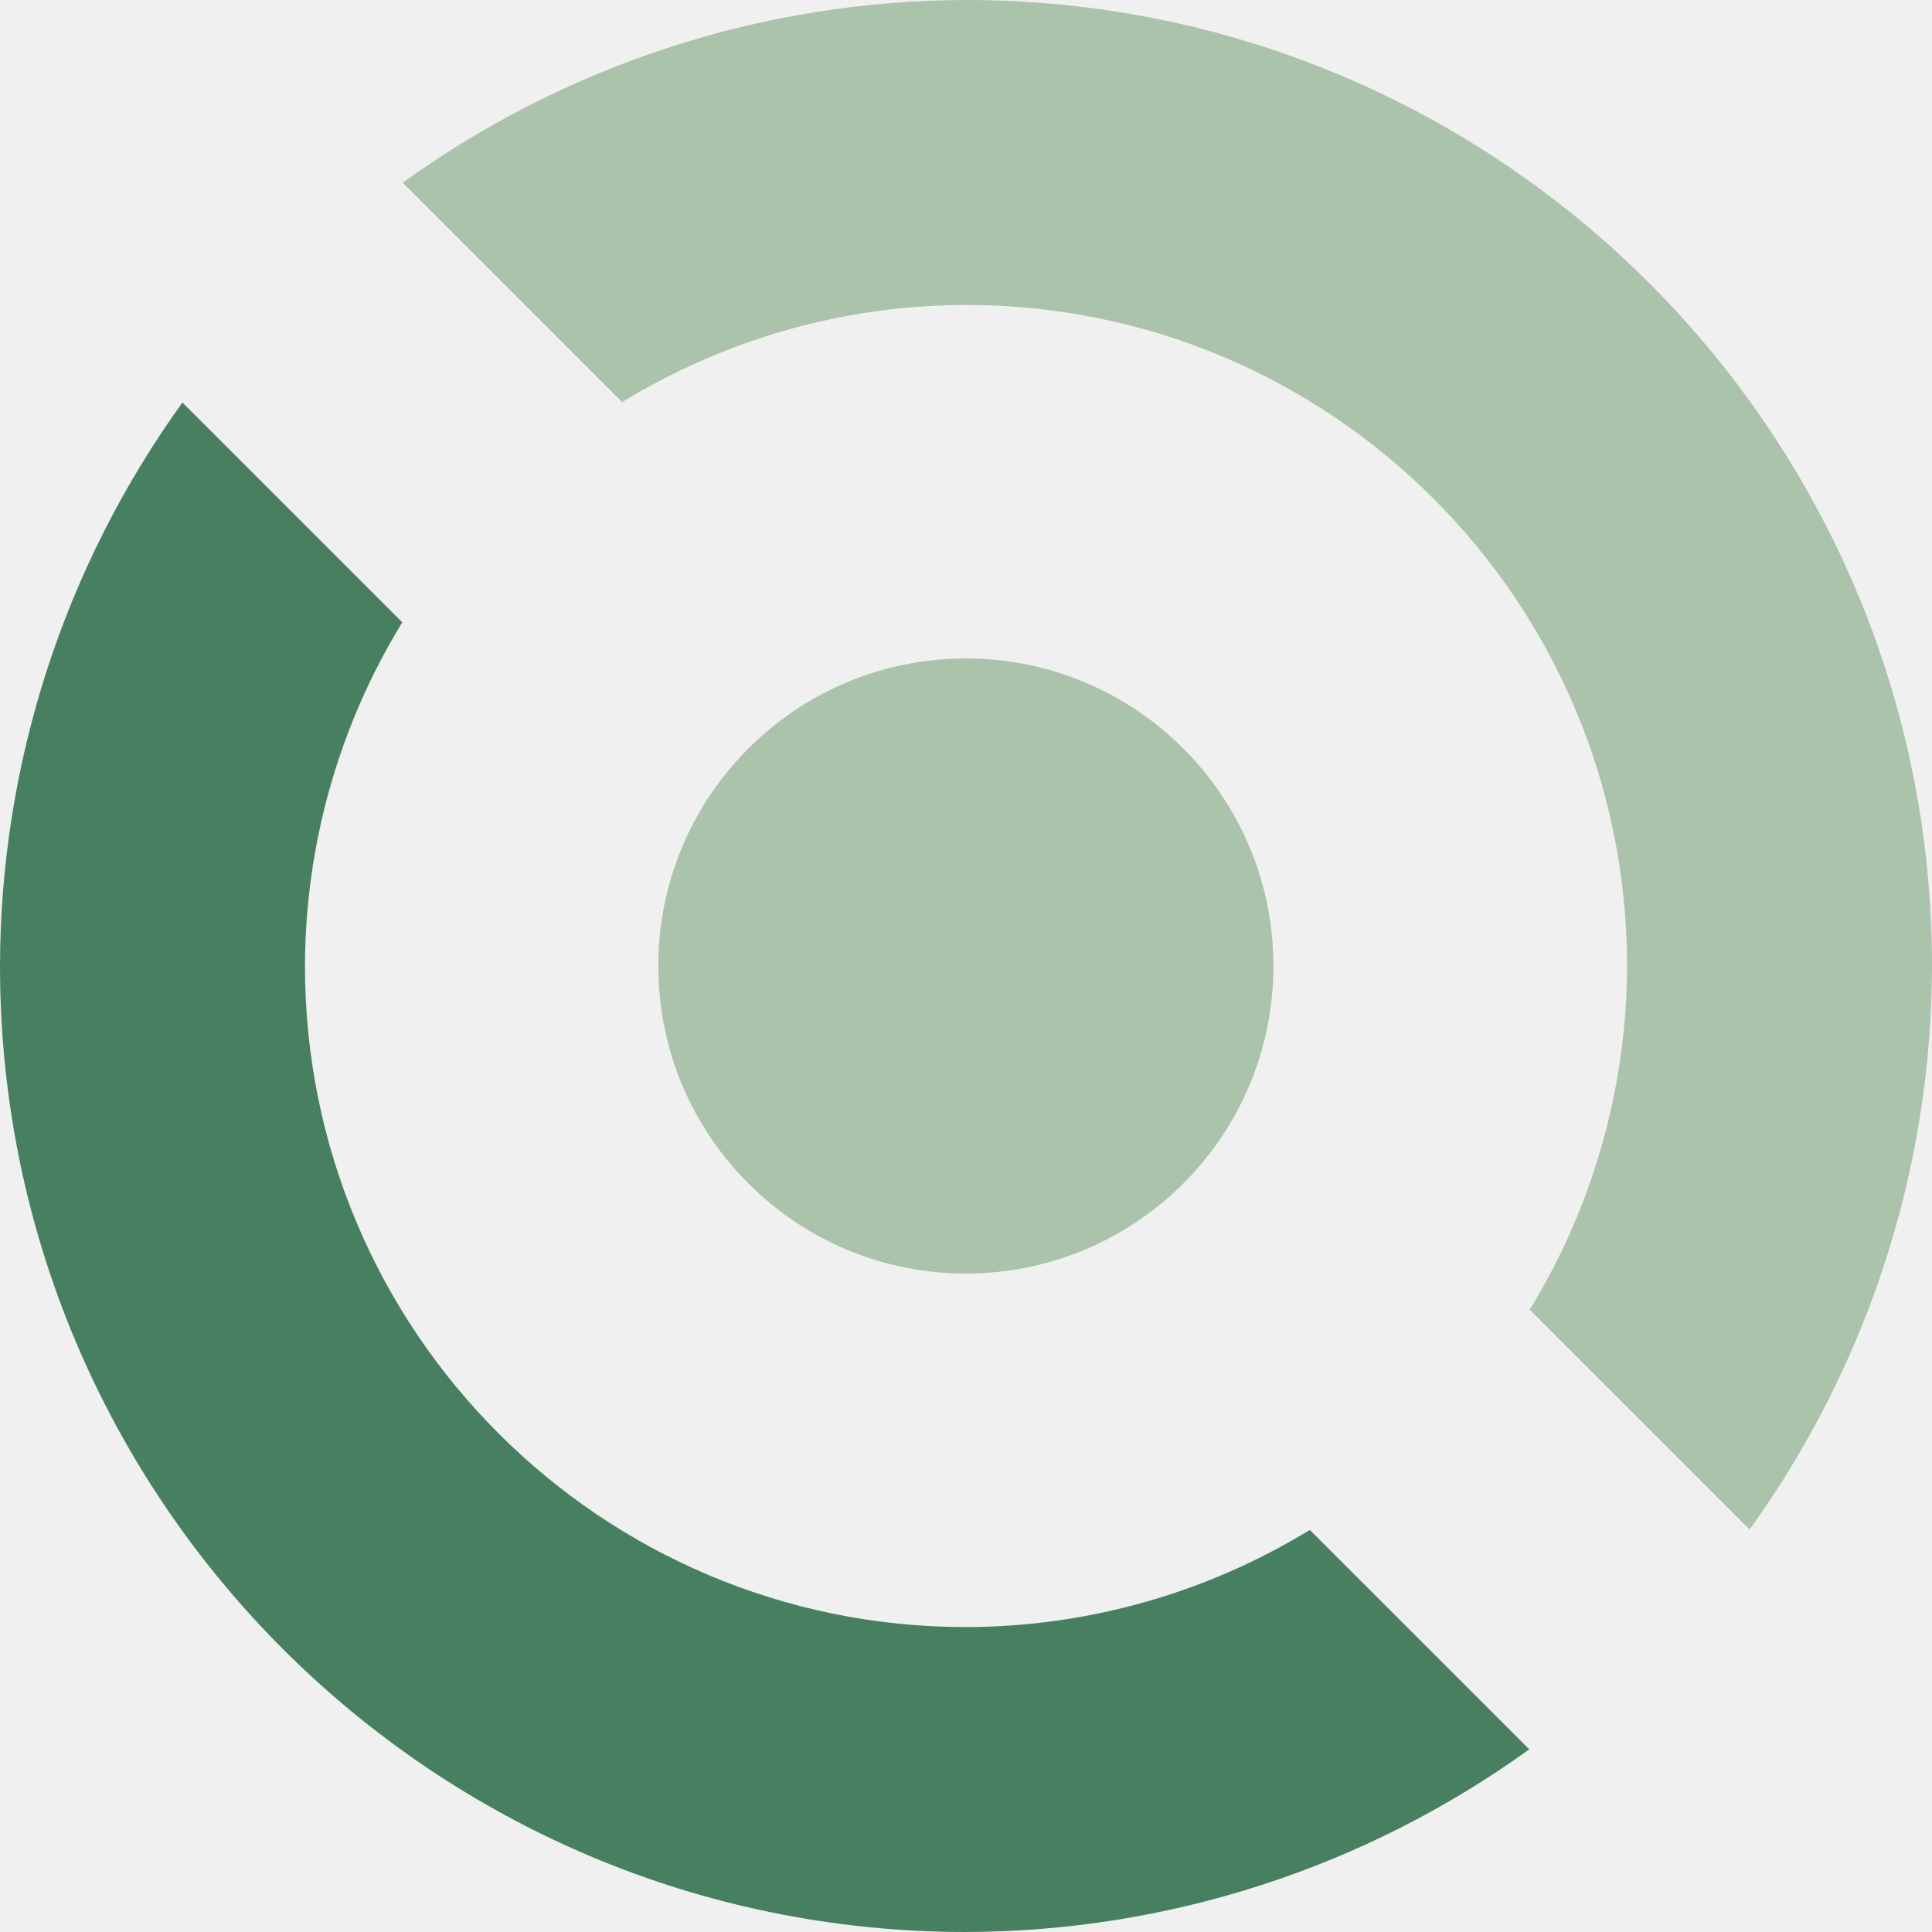
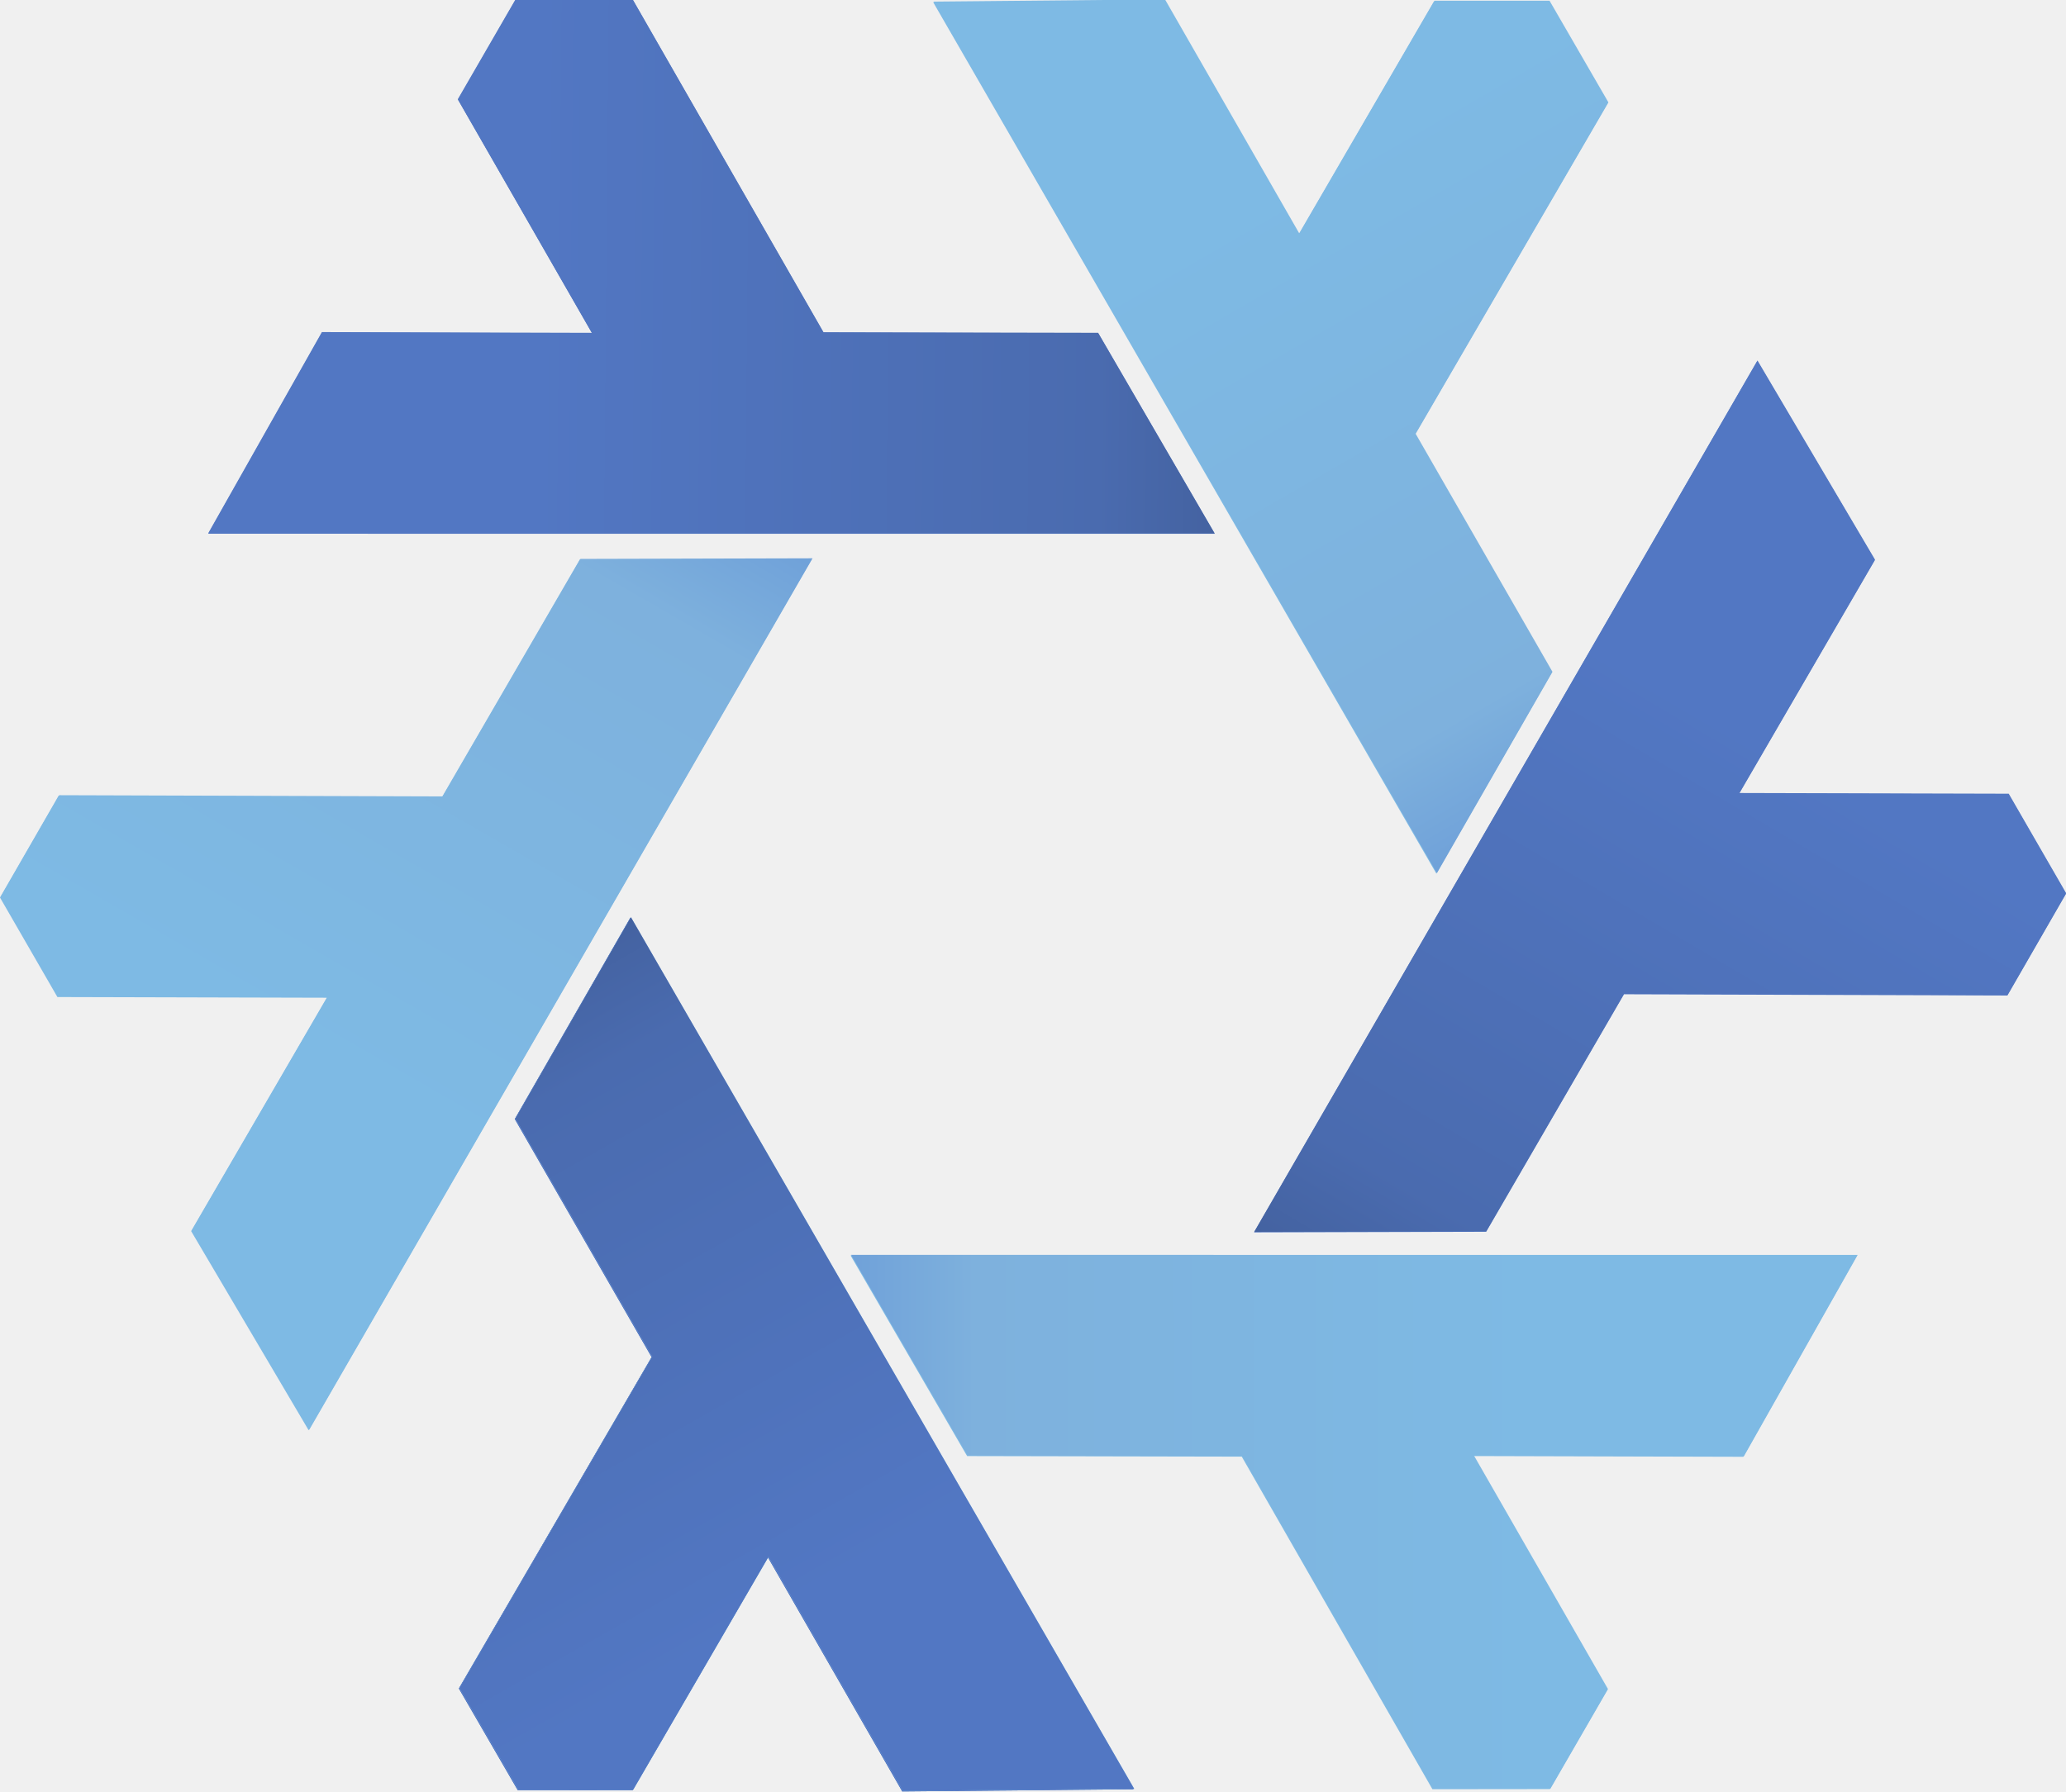
- <svg xmlns="http://www.w3.org/2000/svg" width="210.469" height="210.469" viewBox="0 0 210.469 210.469" version="1.1">
-   <g id="surface2">
-     <path style=" stroke:none;fill-rule:nonzero;fill:rgb(67.059%,76.078%,67.059%);fill-opacity:1;" d="M 105.234 0 C 83.203 0.047 61.742 7.008 43.875 19.898 L 67.777 43.805 C 79.055 36.902 92.016 33.242 105.234 33.219 C 145.008 33.219 177.25 65.461 177.25 105.234 C 177.219 118.449 173.551 131.402 166.648 142.672 L 190.598 166.621 C 203.484 148.742 210.438 127.273 210.469 105.234 C 210.469 47.117 163.355 0 105.234 0 Z M 105.234 0 " />
-     <path style=" stroke:none;fill-rule:nonzero;fill:rgb(27.843%,50.196%,38.039%);fill-opacity:1;" d="M 166.594 190.57 L 142.691 166.668 C 131.414 173.566 118.457 177.227 105.234 177.25 C 65.465 177.25 33.223 145.008 33.223 105.234 C 33.254 92.02 36.922 79.066 43.824 67.797 L 19.875 43.852 C 6.984 61.727 0.035 83.195 0 105.234 C 0 163.355 47.117 210.469 105.234 210.469 C 127.266 210.422 148.73 203.461 166.594 190.57 Z M 166.594 190.57 " />
-     <path style=" stroke:none;fill-rule:nonzero;fill:rgb(67.059%,76.078%,67.059%);fill-opacity:1;" d="M 138.723 105.234 C 138.723 123.738 123.723 138.738 105.219 138.738 C 86.715 138.738 71.715 123.738 71.715 105.234 C 71.715 86.73 86.715 71.73 105.219 71.73 C 123.723 71.73 138.723 86.73 138.723 105.234 Z M 138.723 105.234 " />
+ <svg xmlns="http://www.w3.org/2000/svg" xmlns:xlink="http://www.w3.org/1999/xlink" width="141.592mm" height="122.806mm" viewBox="0 0 501.704 435.14" id="svg2" version="1.1">
+   <defs id="defs4">
+     <linearGradient id="linearGradient5562">
+       <stop style="stop-color:#699ad7;stop-opacity:1" offset="0" id="stop5564" />
+       <stop id="stop5566" offset="0.243" style="stop-color:#7eb1dd;stop-opacity:1" />
+       <stop style="stop-color:#7ebae4;stop-opacity:1" offset="1" id="stop5568" />
+     </linearGradient>
+     <linearGradient id="linearGradient5053">
+       <stop style="stop-color:#415e9a;stop-opacity:1" offset="0" id="stop5055" />
+       <stop id="stop5057" offset="0.232" style="stop-color:#4a6baf;stop-opacity:1" />
+       <stop style="stop-color:#5277c3;stop-opacity:1" offset="1" id="stop5059" />
+     </linearGradient>
+     <linearGradient id="linearGradient5960">
+       <stop id="stop5962" offset="0" style="stop-color:#637ddf;stop-opacity:1" />
+       <stop style="stop-color:#649afa;stop-opacity:1" offset="0.232" id="stop5964" />
+       <stop id="stop5966" offset="1" style="stop-color:#719efa;stop-opacity:1" />
+     </linearGradient>
+     <linearGradient id="linearGradient5867">
+       <stop style="stop-color:#7363df;stop-opacity:1" offset="0" id="stop5869" />
+       <stop id="stop5871" offset="0.232" style="stop-color:#6478fa;stop-opacity:1" />
+       <stop style="stop-color:#719efa;stop-opacity:1" offset="1" id="stop5873" />
+     </linearGradient>
+     <linearGradient y2="515.971" x2="282.261" y1="338.624" x1="213.956" gradientTransform="translate(983.3608,601.3889)" gradientUnits="userSpaceOnUse" id="linearGradient5855" xlink:href="#linearGradient5960" />
+     <linearGradient y2="515.971" x2="282.261" y1="338.624" x1="213.956" gradientTransform="translate(-197.7517,-337.1451)" gradientUnits="userSpaceOnUse" id="linearGradient5855-8" xlink:href="#linearGradient5867" />
+     <linearGradient y2="247.582" x2="-702.753" y1="102.747" x1="-775.208" gradientTransform="translate(983.3608,601.3889)" gradientUnits="userSpaceOnUse" id="linearGradient4544" xlink:href="#linearGradient5960" />
+     <clipPath id="clipPath4501" clipPathUnits="userSpaceOnUse">
+       <circle r="241.066" cy="686.095" cx="335.14" id="circle4503" style="color:#000000;clip-rule:nonzero;display:inline;overflow:visible;visibility:visible;opacity:1;isolation:auto;mix-blend-mode:normal;color-interpolation:sRGB;color-interpolation-filters:linearRGB;solid-color:#000000;solid-opacity:1;fill:#adadad;fill-opacity:1;fill-rule:evenodd;stroke:none;stroke-width:3;stroke-linecap:butt;stroke-linejoin:round;stroke-miterlimit:4;stroke-dasharray:none;stroke-dashoffset:0;stroke-opacity:1;marker:none;color-rendering:auto;image-rendering:auto;shape-rendering:auto;text-rendering:auto;enable-background:accumulate" />
+     </clipPath>
+     <clipPath id="clipPath5410" clipPathUnits="userSpaceOnUse">
+       <circle r="241.137" cy="340.99" cx="335.981" id="circle5412" style="color:#000000;clip-rule:nonzero;display:inline;overflow:visible;visibility:visible;opacity:1;isolation:auto;mix-blend-mode:normal;color-interpolation:sRGB;color-interpolation-filters:linearRGB;solid-color:#000000;solid-opacity:1;fill:#ffffff;fill-opacity:1;fill-rule:evenodd;stroke:none;stroke-width:3;stroke-linecap:butt;stroke-linejoin:round;stroke-miterlimit:4;stroke-dasharray:none;stroke-dashoffset:0;stroke-opacity:1;marker:none;color-rendering:auto;image-rendering:auto;shape-rendering:auto;text-rendering:auto;enable-background:accumulate" />
+     </clipPath>
+     <linearGradient xlink:href="#linearGradient5053" id="linearGradient5137" gradientUnits="userSpaceOnUse" gradientTransform="translate(864.5506,-2197.497)" x1="-584.199" y1="782.336" x2="-496.297" y2="937.714" />
+     <linearGradient xlink:href="#linearGradient5053" id="linearGradient5147" gradientUnits="userSpaceOnUse" gradientTransform="translate(864.5506,-2197.497)" x1="-584.199" y1="782.336" x2="-496.297" y2="937.714" />
+     <linearGradient xlink:href="#linearGradient5562" id="linearGradient5162" gradientUnits="userSpaceOnUse" gradientTransform="translate(70.50506,-1761.308)" x1="200.597" y1="351.411" x2="290.087" y2="506.188" />
+     <linearGradient xlink:href="#linearGradient5562" id="linearGradient5172" gradientUnits="userSpaceOnUse" gradientTransform="translate(70.50506,-1761.308)" x1="200.597" y1="351.411" x2="290.087" y2="506.188" />
+     <linearGradient xlink:href="#linearGradient5562" id="linearGradient5182" gradientUnits="userSpaceOnUse" gradientTransform="translate(70.50506,-1761.308)" x1="200.597" y1="351.411" x2="290.087" y2="506.188" />
+     <linearGradient y2="506.188" x2="290.087" y1="351.411" x1="200.597" gradientTransform="translate(70.50506,-1761.308)" gradientUnits="userSpaceOnUse" id="linearGradient5201" xlink:href="#linearGradient5562" />
+     <linearGradient y2="937.714" x2="-496.297" y1="782.336" x1="-584.199" gradientTransform="translate(864.5506,-2197.497)" gradientUnits="userSpaceOnUse" id="linearGradient5205" xlink:href="#linearGradient5053" />
+     <linearGradient xlink:href="#linearGradient5562" id="linearGradient4328" gradientUnits="userSpaceOnUse" gradientTransform="translate(70.65034,-1055.151)" x1="200.597" y1="351.411" x2="290.087" y2="506.188" />
+     <linearGradient xlink:href="#linearGradient5053" id="linearGradient4330" gradientUnits="userSpaceOnUse" gradientTransform="translate(864.6959,-1491.341)" x1="-584.199" y1="782.336" x2="-496.297" y2="937.714" />
+   </defs>
+   <g id="layer7" style="display:none" transform="translate(-23.75651,-24.84972)">
+     <rect transform="translate(-132.5822,958.0402)" style="color:#000000;clip-rule:nonzero;display:inline;overflow:visible;visibility:visible;opacity:1;isolation:auto;mix-blend-mode:normal;color-interpolation:sRGB;color-interpolation-filters:linearRGB;solid-color:#000000;solid-opacity:1;fill:#ffffff;fill-opacity:1;fill-rule:evenodd;stroke:none;stroke-width:3;stroke-linecap:butt;stroke-linejoin:round;stroke-miterlimit:4;stroke-dasharray:none;stroke-dashoffset:0;stroke-opacity:1;marker:none;color-rendering:auto;image-rendering:auto;shape-rendering:auto;text-rendering:auto;enable-background:accumulate" id="rect5389" width="1543.428" height="483.744" x="132.582" y="-957.778" />
+   </g>
+   <g id="layer6" style="display:none" transform="translate(-156.3387,933.1905)">
+     <rect y="-958.028" x="132.651" height="484.304" width="550.416" id="rect5379" style="color:#000000;clip-rule:nonzero;display:inline;overflow:visible;visibility:visible;opacity:1;isolation:auto;mix-blend-mode:normal;color-interpolation:sRGB;color-interpolation-filters:linearRGB;solid-color:#000000;solid-opacity:1;fill:#5c201e;fill-opacity:1;fill-rule:evenodd;stroke:none;stroke-width:3;stroke-linecap:butt;stroke-linejoin:round;stroke-miterlimit:4;stroke-dasharray:none;stroke-dashoffset:0;stroke-opacity:1;marker:none;color-rendering:auto;image-rendering:auto;shape-rendering:auto;text-rendering:auto;enable-background:accumulate" />
+     <rect style="color:#000000;clip-rule:nonzero;display:inline;overflow:visible;visibility:visible;opacity:1;isolation:auto;mix-blend-mode:normal;color-interpolation:sRGB;color-interpolation-filters:linearRGB;solid-color:#000000;solid-opacity:1;fill:#c24a46;fill-opacity:1;fill-rule:evenodd;stroke:none;stroke-width:3;stroke-linecap:butt;stroke-linejoin:round;stroke-miterlimit:4;stroke-dasharray:none;stroke-dashoffset:0;stroke-opacity:1;marker:none;color-rendering:auto;image-rendering:auto;shape-rendering:auto;text-rendering:auto;enable-background:accumulate" id="rect5372" width="501.944" height="434.304" x="156.123" y="-933.028" />
+     <rect style="color:#000000;clip-rule:nonzero;display:inline;overflow:visible;visibility:visible;opacity:1;isolation:auto;mix-blend-mode:normal;color-interpolation:sRGB;color-interpolation-filters:linearRGB;solid-color:#000000;solid-opacity:1;fill:#d98d8a;fill-opacity:1;fill-rule:evenodd;stroke:none;stroke-width:3;stroke-linecap:butt;stroke-linejoin:round;stroke-miterlimit:4;stroke-dasharray:none;stroke-dashoffset:0;stroke-opacity:1;marker:none;color-rendering:auto;image-rendering:auto;shape-rendering:auto;text-rendering:auto;enable-background:accumulate" id="rect5381" width="24.94" height="24.94" x="658.028" y="-958.04" />
+   </g>
+   <g id="layer1" style="display:inline" transform="translate(-156.3387,933.1905)">
+     <path style="color:#000000;clip-rule:nonzero;display:inline;overflow:visible;visibility:visible;opacity:1;isolation:auto;mix-blend-mode:normal;color-interpolation:sRGB;color-interpolation-filters:linearRGB;solid-color:#000000;solid-opacity:1;fill:#5277c3;fill-opacity:1;fill-rule:evenodd;stroke:none;stroke-width:3;stroke-linecap:butt;stroke-linejoin:round;stroke-miterlimit:4;stroke-dasharray:none;stroke-dashoffset:0;stroke-opacity:1;color-rendering:auto;image-rendering:auto;shape-rendering:auto;text-rendering:auto;enable-background:accumulate" d="m 309.404,-710.252 122.197,211.675 -56.157,0.527 -32.624,-56.869 -32.856,56.565 -27.902,-0.011 -14.291,-24.69 46.81,-80.49 -33.229,-57.826 z" id="path4861" />
+     <path style="color:#000000;clip-rule:nonzero;display:inline;overflow:visible;visibility:visible;opacity:1;isolation:auto;mix-blend-mode:normal;color-interpolation:sRGB;color-interpolation-filters:linearRGB;solid-color:#000000;solid-opacity:1;fill:#7ebae4;fill-opacity:1;fill-rule:evenodd;stroke:none;stroke-width:3;stroke-linecap:butt;stroke-linejoin:round;stroke-miterlimit:4;stroke-dasharray:none;stroke-dashoffset:0;stroke-opacity:1;color-rendering:auto;image-rendering:auto;shape-rendering:auto;text-rendering:auto;enable-background:accumulate" d="m 353.509,-797.443 -122.218,211.663 -28.535,-48.37 32.938,-56.688 -65.415,-0.172 -13.941,-24.17 14.236,-24.721 93.112,0.294 33.464,-57.69 z" id="use4863" />
+     <path style="color:#000000;clip-rule:nonzero;display:inline;overflow:visible;visibility:visible;opacity:1;isolation:auto;mix-blend-mode:normal;color-interpolation:sRGB;color-interpolation-filters:linearRGB;solid-color:#000000;solid-opacity:1;fill:#7ebae4;fill-opacity:1;fill-rule:evenodd;stroke:none;stroke-width:3;stroke-linecap:butt;stroke-linejoin:round;stroke-miterlimit:4;stroke-dasharray:none;stroke-dashoffset:0;stroke-opacity:1;color-rendering:auto;image-rendering:auto;shape-rendering:auto;text-rendering:auto;enable-background:accumulate" d="m 362.885,-628.243 244.414,0.012 -27.622,48.897 -65.562,-0.182 32.559,56.737 -13.961,24.159 -28.527,0.032 -46.301,-80.784 -66.693,-0.135 z" id="use4865" />
+     <path style="color:#000000;clip-rule:nonzero;display:inline;overflow:visible;visibility:visible;opacity:1;isolation:auto;mix-blend-mode:normal;color-interpolation:sRGB;color-interpolation-filters:linearRGB;solid-color:#000000;solid-opacity:1;fill:#7ebae4;fill-opacity:1;fill-rule:evenodd;stroke:none;stroke-width:3;stroke-linecap:butt;stroke-linejoin:round;stroke-miterlimit:4;stroke-dasharray:none;stroke-dashoffset:0;stroke-opacity:1;color-rendering:auto;image-rendering:auto;shape-rendering:auto;text-rendering:auto;enable-background:accumulate" d="m 505.143,-720.989 -122.197,-211.675 56.157,-0.527 32.624,56.869 32.856,-56.565 27.902,0.011 14.291,24.69 -46.81,80.49 33.229,57.826 z" id="use4867" />
+     <path id="path4873" d="m 309.404,-710.252 122.197,211.675 -56.157,0.527 -32.624,-56.869 -32.856,56.565 -27.902,-0.011 -14.291,-24.69 46.81,-80.49 -33.229,-57.826 z" style="color:#000000;clip-rule:nonzero;display:inline;overflow:visible;visibility:visible;opacity:1;isolation:auto;mix-blend-mode:normal;color-interpolation:sRGB;color-interpolation-filters:linearRGB;solid-color:#000000;solid-opacity:1;fill:#5277c3;fill-opacity:1;fill-rule:evenodd;stroke:none;stroke-width:3;stroke-linecap:butt;stroke-linejoin:round;stroke-miterlimit:4;stroke-dasharray:none;stroke-dashoffset:0;stroke-opacity:1;color-rendering:auto;image-rendering:auto;shape-rendering:auto;text-rendering:auto;enable-background:accumulate" />
+     <path id="use4875" d="m 451.336,-803.533 -244.414,-0.012 27.622,-48.897 65.562,0.182 -32.559,-56.737 13.961,-24.159 28.527,-0.032 46.301,80.784 66.693,0.135 z" style="color:#000000;clip-rule:nonzero;display:inline;overflow:visible;visibility:visible;opacity:1;isolation:auto;mix-blend-mode:normal;color-interpolation:sRGB;color-interpolation-filters:linearRGB;solid-color:#000000;solid-opacity:1;fill:#5277c3;fill-opacity:1;fill-rule:evenodd;stroke:none;stroke-width:3;stroke-linecap:butt;stroke-linejoin:round;stroke-miterlimit:4;stroke-dasharray:none;stroke-dashoffset:0;stroke-opacity:1;color-rendering:auto;image-rendering:auto;shape-rendering:auto;text-rendering:auto;enable-background:accumulate" />
+     <path id="use4877" d="m 460.872,-633.842 122.218,-211.663 28.535,48.37 -32.938,56.688 65.415,0.172 13.941,24.17 -14.236,24.721 -93.112,-0.294 -33.464,57.69 z" style="color:#000000;clip-rule:nonzero;display:inline;overflow:visible;visibility:visible;opacity:1;isolation:auto;mix-blend-mode:normal;color-interpolation:sRGB;color-interpolation-filters:linearRGB;solid-color:#000000;solid-opacity:1;fill:#5277c3;fill-opacity:1;fill-rule:evenodd;stroke:none;stroke-width:3;stroke-linecap:butt;stroke-linejoin:round;stroke-miterlimit:4;stroke-dasharray:none;stroke-dashoffset:0;stroke-opacity:1;color-rendering:auto;image-rendering:auto;shape-rendering:auto;text-rendering:auto;enable-background:accumulate" />
+     <g id="layer2" style="display:none" transform="translate(72.03904,-1799.448)">
+       <path d="M 460.606,594.729 209.742,594.729 84.31,377.474 209.742,160.219 l 250.864,1e-5 125.432,217.255 z" id="path6032" style="color:#000000;display:inline;overflow:visible;visibility:visible;opacity:0.236;fill:#4e4d52;fill-opacity:1;fill-rule:nonzero;stroke:none;stroke-width:3;stroke-linecap:butt;stroke-linejoin:round;stroke-miterlimit:4;stroke-dasharray:none;stroke-dashoffset:0;stroke-opacity:1;marker:none;enable-background:accumulate" />
+       <path transform="translate(0,-308.2677)" style="color:#000000;display:inline;overflow:visible;visibility:visible;opacity:1;fill:#4e4d52;fill-opacity:1;fill-rule:nonzero;stroke:none;stroke-width:3;stroke-linecap:butt;stroke-linejoin:round;stroke-miterlimit:4;stroke-dasharray:none;stroke-dashoffset:0;stroke-opacity:1;marker:none;enable-background:accumulate" id="path5875" d="m 385.592,773.067 -100.835,0 -50.417,-87.326 50.417,-87.326 100.835,10e-6 50.417,87.326 z" />
+       <path transform="translate(0,-308.2677)" id="path5851" d="m 1216.559,938.534 123.055,228.14 -42.681,-1.262 -43.482,-79.772 -39.651,80.327 -32.688,-19.798 53.474,-100.285 -37.116,-73.89 z" style="fill:url(#linearGradient5855);fill-opacity:1;fill-rule:evenodd;stroke:none;stroke-width:3;stroke-linecap:butt;stroke-linejoin:round;stroke-miterlimit:4;stroke-dasharray:none;stroke-opacity:1" />
+       <rect style="color:#000000;clip-rule:nonzero;display:inline;overflow:visible;visibility:visible;opacity:0.415;isolation:auto;mix-blend-mode:normal;color-interpolation:sRGB;color-interpolation-filters:linearRGB;solid-color:#000000;solid-opacity:1;fill:#c53a3a;fill-opacity:1;fill-rule:nonzero;stroke:none;stroke-width:3;stroke-linecap:butt;stroke-linejoin:round;stroke-miterlimit:4;stroke-dasharray:none;stroke-dashoffset:0;stroke-opacity:1;marker:none;color-rendering:auto;image-rendering:auto;shape-rendering:auto;text-rendering:auto;enable-background:accumulate" id="rect5884" width="48.835" height="226.229" x="-34.742" y="446.171" transform="rotate(-30)" />
+       <path transform="translate(0,-308.2677)" style="color:#000000;clip-rule:nonzero;display:inline;overflow:visible;visibility:visible;opacity:0.509;isolation:auto;mix-blend-mode:normal;color-interpolation:sRGB;color-interpolation-filters:linearRGB;solid-color:#000000;solid-opacity:1;fill:#000000;fill-opacity:1;fill-rule:evenodd;stroke:none;stroke-width:3;stroke-linecap:butt;stroke-linejoin:round;stroke-miterlimit:4;stroke-dasharray:none;stroke-dashoffset:0;stroke-opacity:1;marker:none;color-rendering:auto;image-rendering:auto;shape-rendering:auto;text-rendering:auto;enable-background:accumulate" id="path3428" d="m 251.986,878.638 -14.024,24.291 h -28.049 l -14.024,-24.291 14.024,-24.291 h 28.049 z" />
+       <use x="0" y="0" xlink:href="#rect5884" id="use4252" transform="rotate(60,268.2979,489.4515)" width="100%" height="100%" />
+       <rect style="color:#000000;clip-rule:nonzero;display:inline;overflow:visible;visibility:visible;opacity:1;isolation:auto;mix-blend-mode:normal;color-interpolation:sRGB;color-interpolation-filters:linearRGB;solid-color:#000000;solid-opacity:1;fill:#000000;fill-opacity:0.651;fill-rule:evenodd;stroke:none;stroke-width:1px;stroke-linecap:butt;stroke-linejoin:miter;stroke-miterlimit:4;stroke-dasharray:none;stroke-dashoffset:0;stroke-opacity:1;marker:none;color-rendering:auto;image-rendering:auto;shape-rendering:auto;text-rendering:auto;enable-background:accumulate" id="rect4254" width="5.395" height="115.126" x="545.71" y="467.07" transform="rotate(30,575.2354,-154.1339)" />
+     </g>
+   </g>
+   <g id="layer3" style="display:inline;opacity:1" transform="translate(-156.3387,933.1905)">
+     <path id="path3336-6" d="m 309.549,-710.388 122.197,211.675 -56.157,0.527 -32.624,-56.869 -32.856,56.565 -27.902,-0.011 -14.291,-24.69 46.81,-80.49 -33.229,-57.826 z" style="opacity:1;fill:url(#linearGradient4328);fill-opacity:1;fill-rule:evenodd;stroke:none;stroke-width:3;stroke-linecap:butt;stroke-linejoin:round;stroke-miterlimit:4;stroke-dasharray:none;stroke-opacity:1" />
+     <use height="100%" width="100%" transform="rotate(60,407.1116,-715.7872)" id="use3439-6" xlink:href="#path3336-6" y="0" x="0" />
+     <use height="100%" width="100%" transform="rotate(-60,407.3118,-715.7002)" id="use3445-0" xlink:href="#path3336-6" y="0" x="0" />
+     <use height="100%" width="100%" transform="rotate(180,407.4187,-715.7565)" id="use3449-5" xlink:href="#path3336-6" y="0" x="0" />
+     <path style="color:#000000;clip-rule:nonzero;display:inline;overflow:visible;visibility:visible;opacity:1;isolation:auto;mix-blend-mode:normal;color-interpolation:sRGB;color-interpolation-filters:linearRGB;solid-color:#000000;solid-opacity:1;fill:url(#linearGradient4330);fill-opacity:1;fill-rule:evenodd;stroke:none;stroke-width:3;stroke-linecap:butt;stroke-linejoin:round;stroke-miterlimit:4;stroke-dasharray:none;stroke-dashoffset:0;stroke-opacity:1;color-rendering:auto;image-rendering:auto;shape-rendering:auto;text-rendering:auto;enable-background:accumulate" d="m 309.549,-710.388 122.197,211.675 -56.157,0.527 -32.624,-56.869 -32.856,56.565 -27.902,-0.011 -14.291,-24.69 46.81,-80.49 -33.229,-57.826 z" id="path4260-0" />
+     <use height="100%" width="100%" transform="rotate(120,407.3392,-716.0836)" id="use4354-5" xlink:href="#path4260-0" y="0" x="0" style="display:inline" />
+     <use height="100%" width="100%" transform="rotate(-120,407.2882,-715.87)" id="use4362-2" xlink:href="#path4260-0" y="0" x="0" style="display:inline" />
  </g>
</svg>
